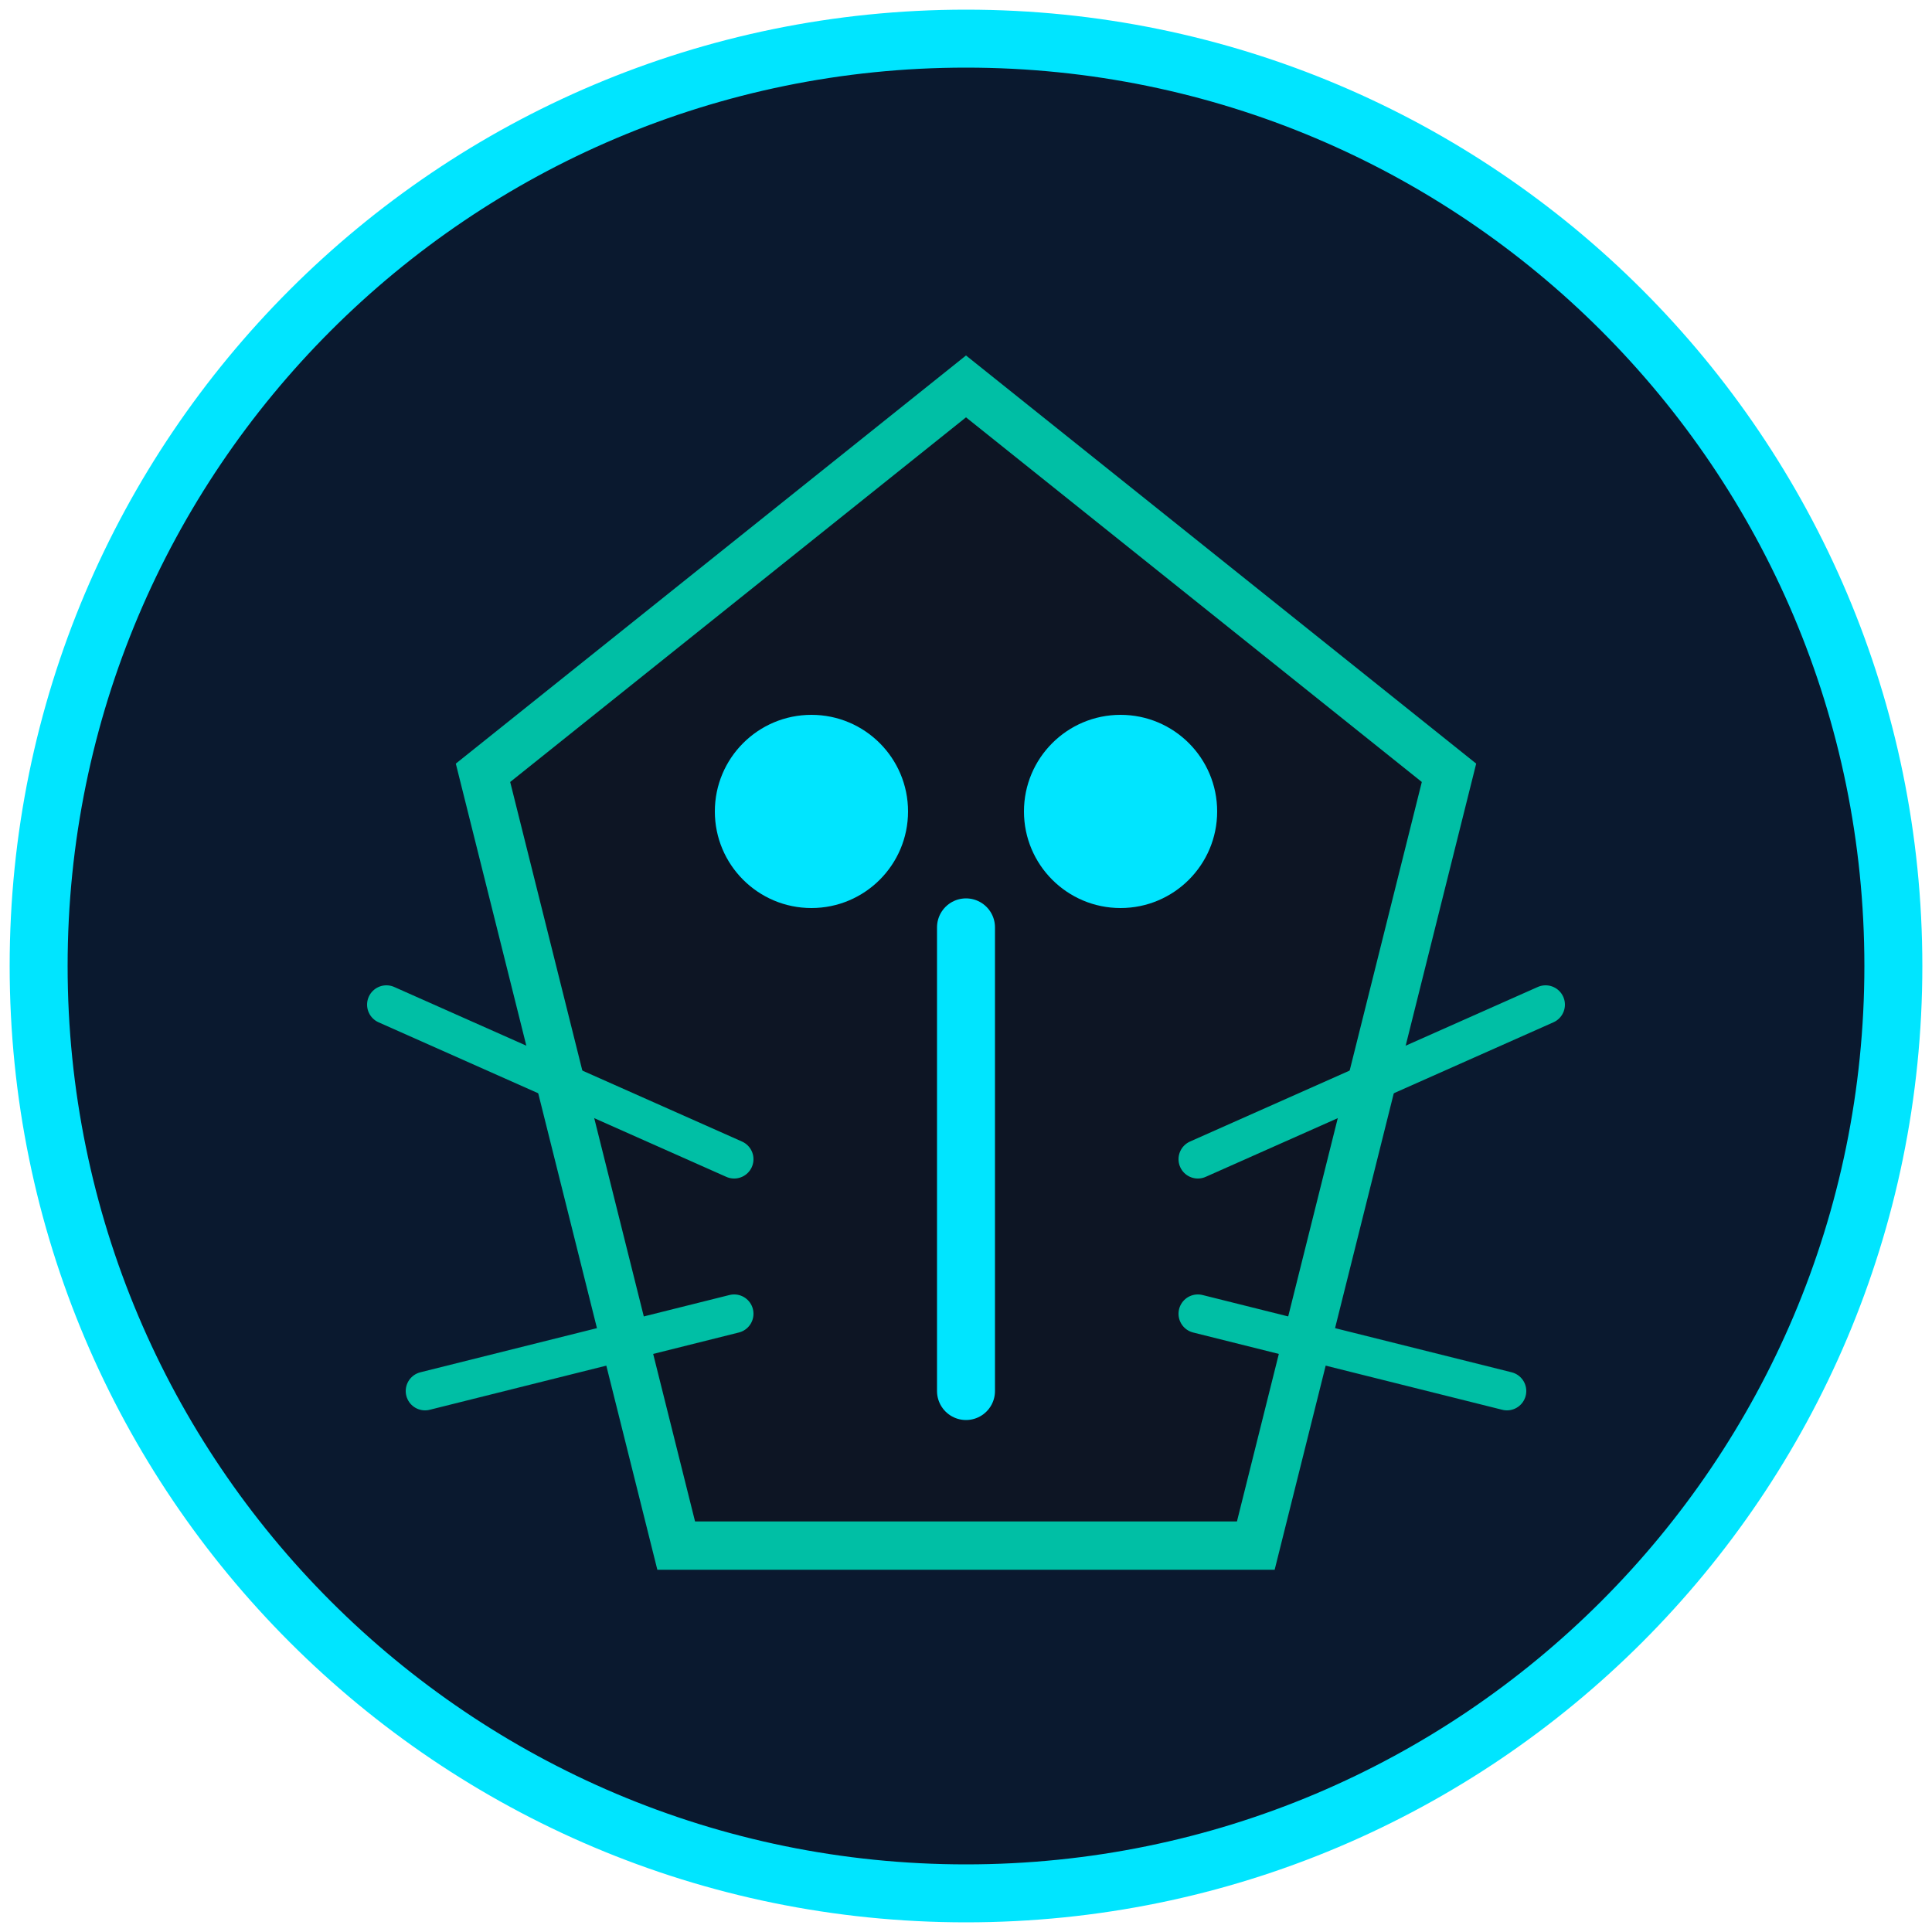
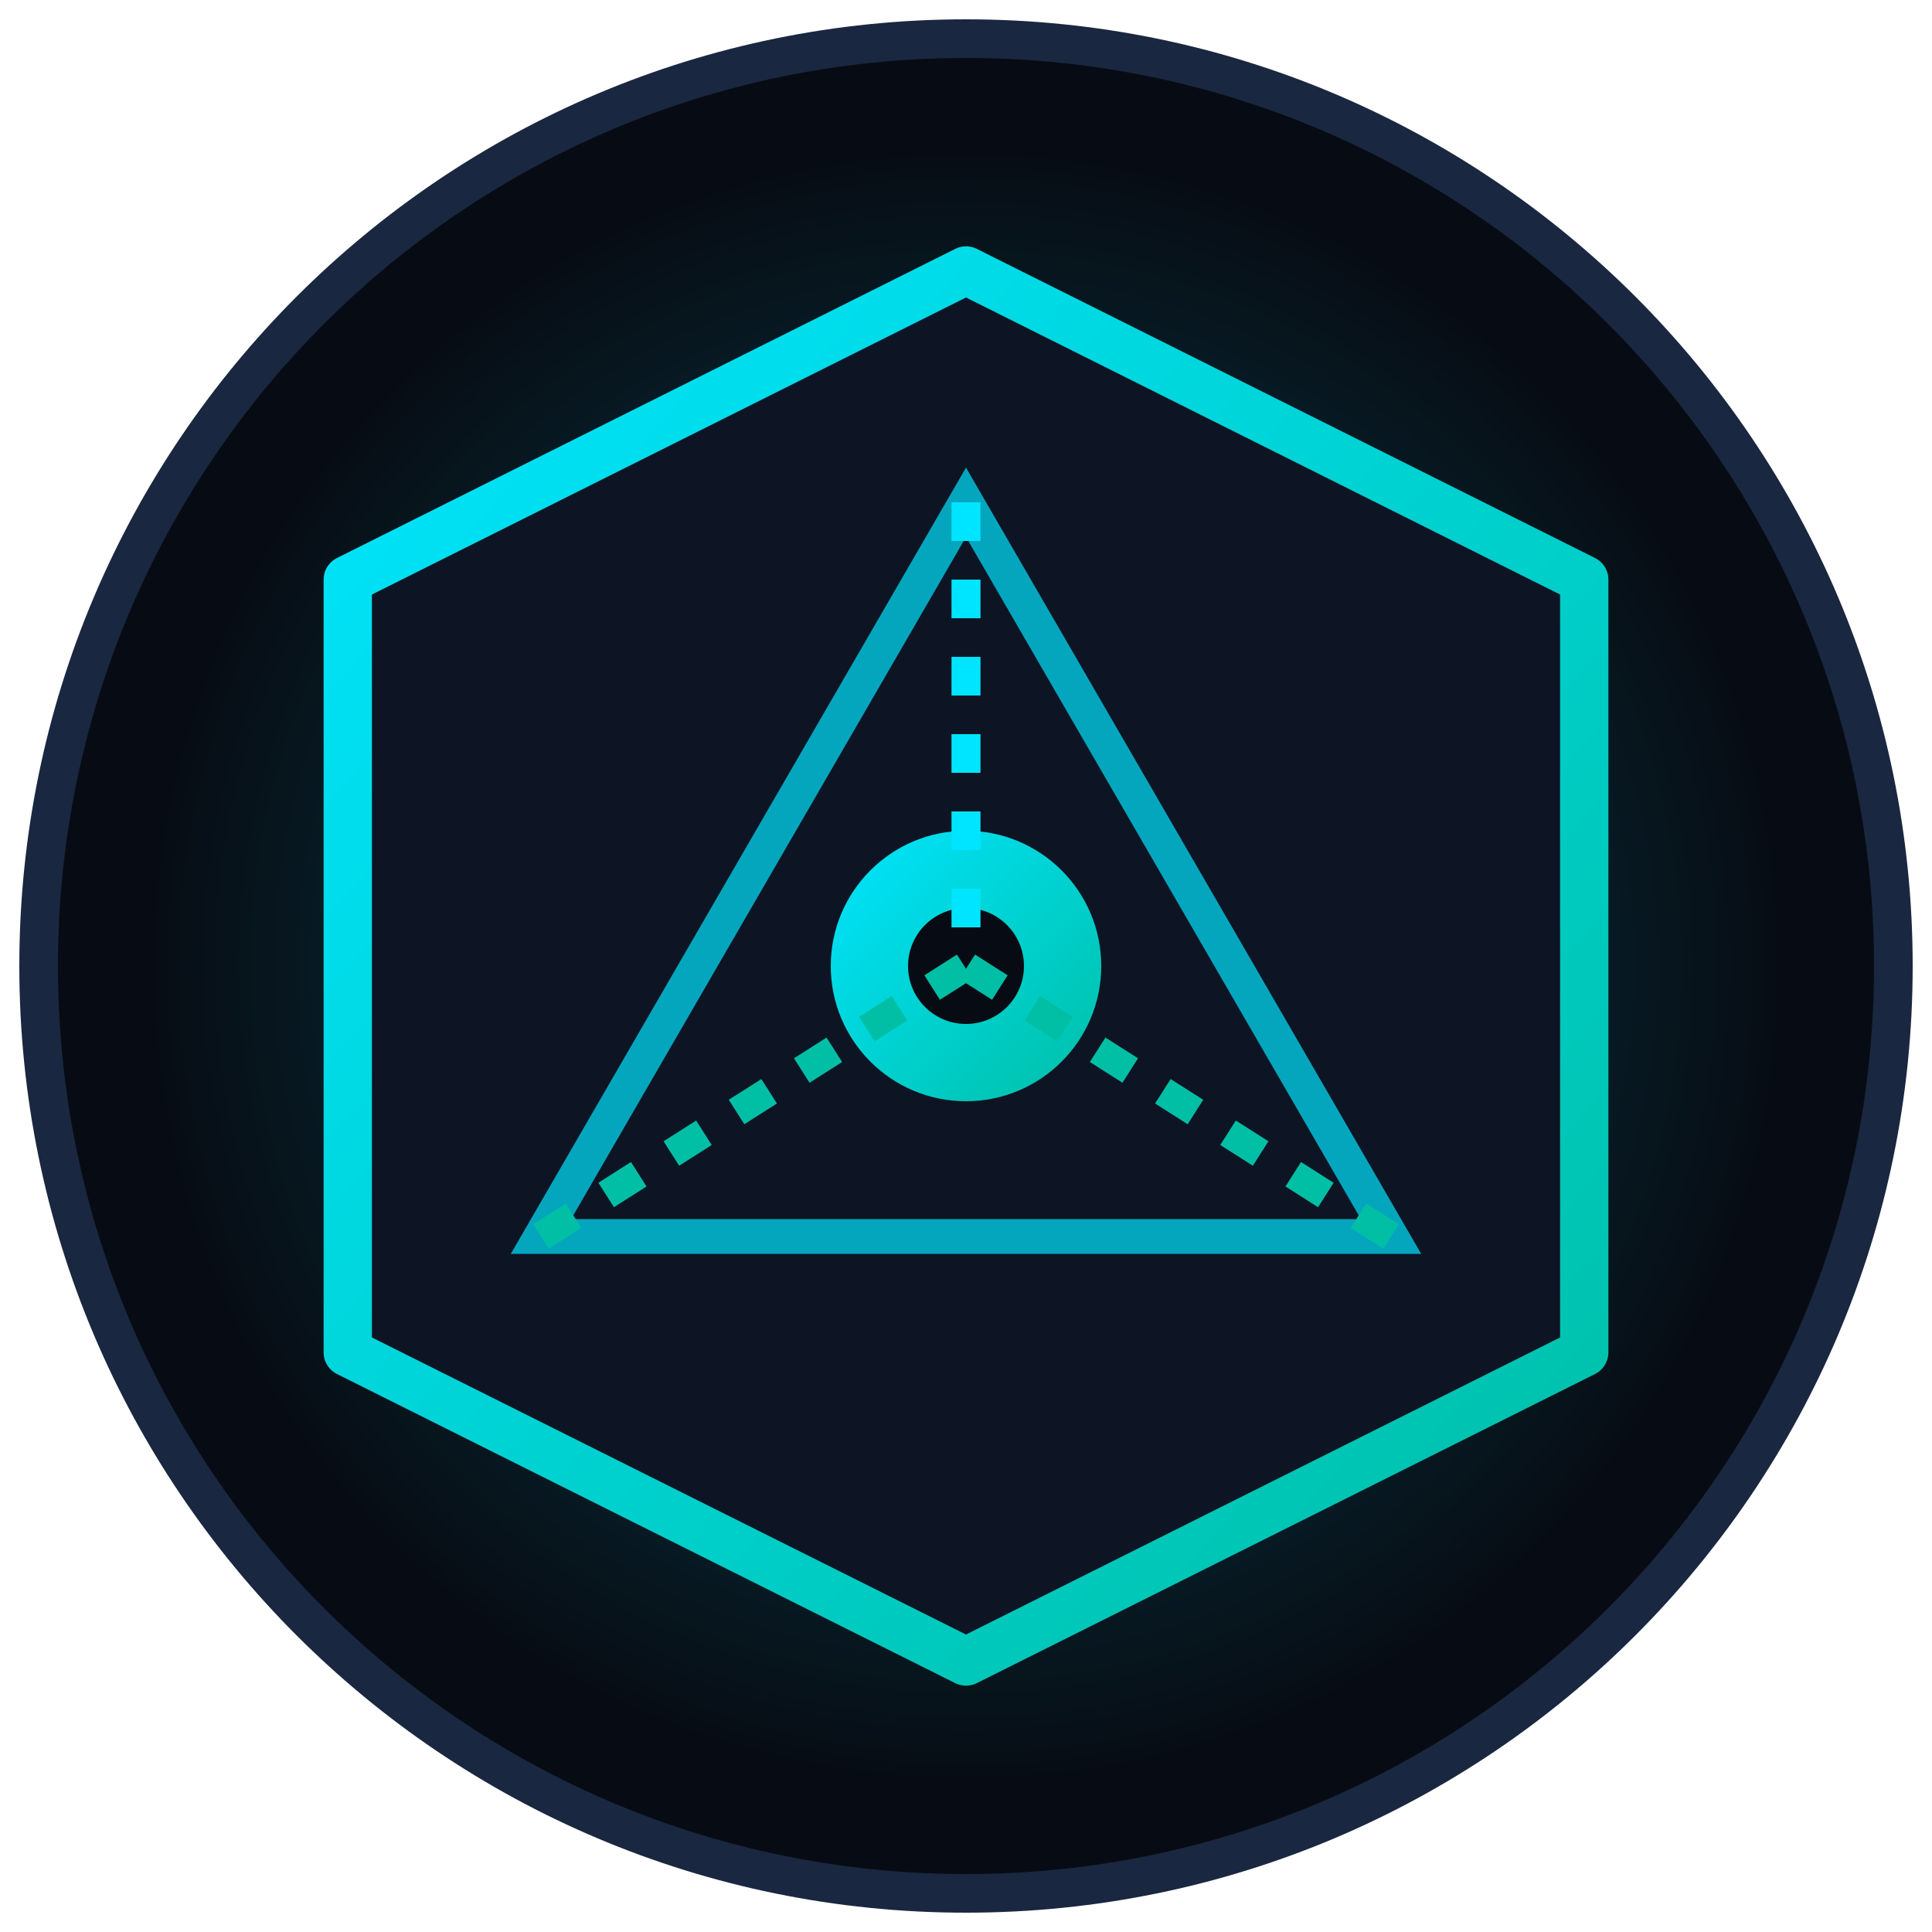
<svg xmlns="http://www.w3.org/2000/svg" viewBox="0 0 100 100" fill="none">
-   <circle cx="50" cy="50" r="48" fill="#0A192F" stroke="#00E5FF" stroke-width="3" />
-   <path d="M50 20 L75 40 L65 80 L35 80 L25 40 Z" fill="#0D1524" stroke="#00BFA5" stroke-width="2.5" />
-   <circle cx="42" cy="42" r="5" fill="#00E5FF" />
-   <circle cx="58" cy="42" r="5" fill="#00E5FF" />
-   <path d="M50 48 L50 72" stroke="#00E5FF" stroke-width="3" stroke-linecap="round" />
-   <path d="M38 60 L20 52 M62 60 L80 52 M38 68 L22 72 M62 68 L78 72" stroke="#00BFA5" stroke-width="2" stroke-linecap="round" />
+   <defs>
+     <linearGradient id="cyneraGrad" x1="0%" y1="0%" x2="100%" y2="100%">
+       <stop offset="0%" stop-color="#00E5FF" />
+       <stop offset="100%" stop-color="#00BFA5" />
+     </linearGradient>
+     <radialGradient id="cyneraGlow" cx="50%" cy="50%" r="50%">
+       <stop offset="0%" stop-color="#00E5FF" stop-opacity="0.3" />
+       <stop offset="100%" stop-color="#00E5FF" stop-opacity="0" />
+     </radialGradient>
+   </defs>
+   <circle cx="50" cy="50" r="48" fill="#070C14" stroke="#1A2740" stroke-width="2" />
+   <circle cx="50" cy="50" r="42" fill="url(#cyneraGlow)" />
+   <polygon points="50,14 82,30 82,70 50,86 18,70 18,30" fill="#0D1524" stroke="url(#cyneraGrad)" stroke-width="2.5" stroke-linejoin="round" />
+   <polygon points="50,26 72,64 28,64" fill="none" stroke="#00E5FF" stroke-width="1.8" stroke-opacity="0.7" />
+   <circle cx="50" cy="50" r="7" fill="url(#cyneraGrad)" />
+   <circle cx="50" cy="50" r="3" fill="#070C14" />
+   <line x1="50" y1="26" x2="50" y2="50" stroke="#00E5FF" stroke-width="1.5" stroke-dasharray="2 2" />
+   <line x1="72" y1="64" x2="50" y2="50" stroke="#00BFA5" stroke-width="1.5" stroke-dasharray="2 2" />
+   <line x1="28" y1="64" x2="50" y2="50" stroke="#00BFA5" stroke-width="1.5" stroke-dasharray="2 2" />
</svg>
